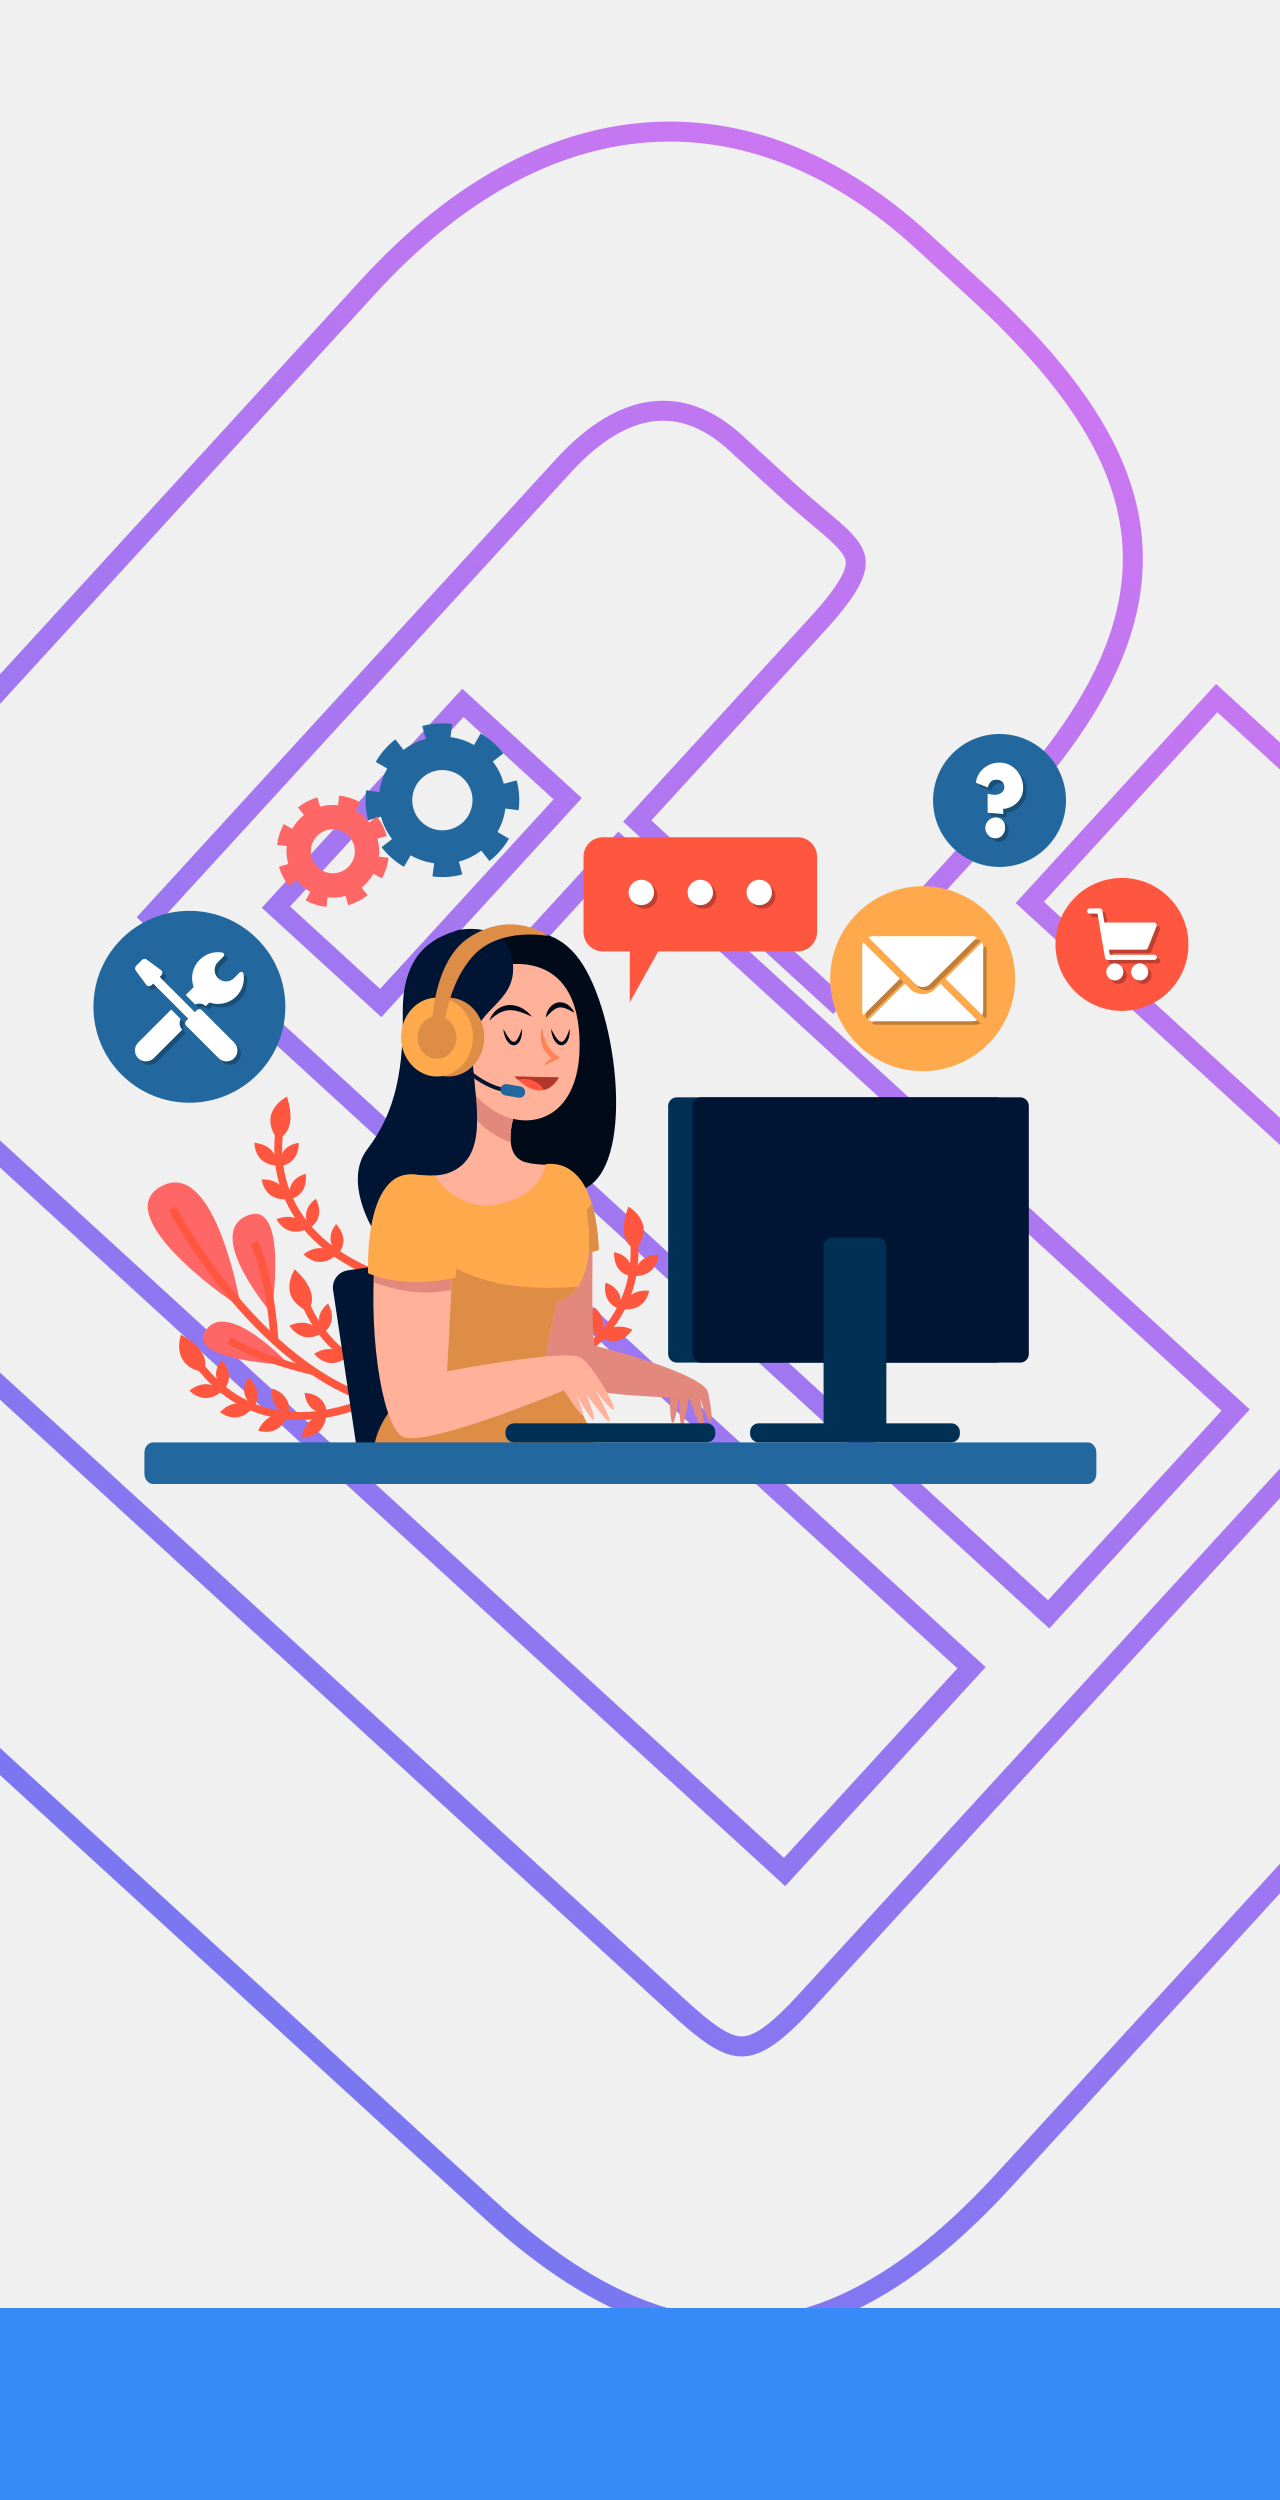
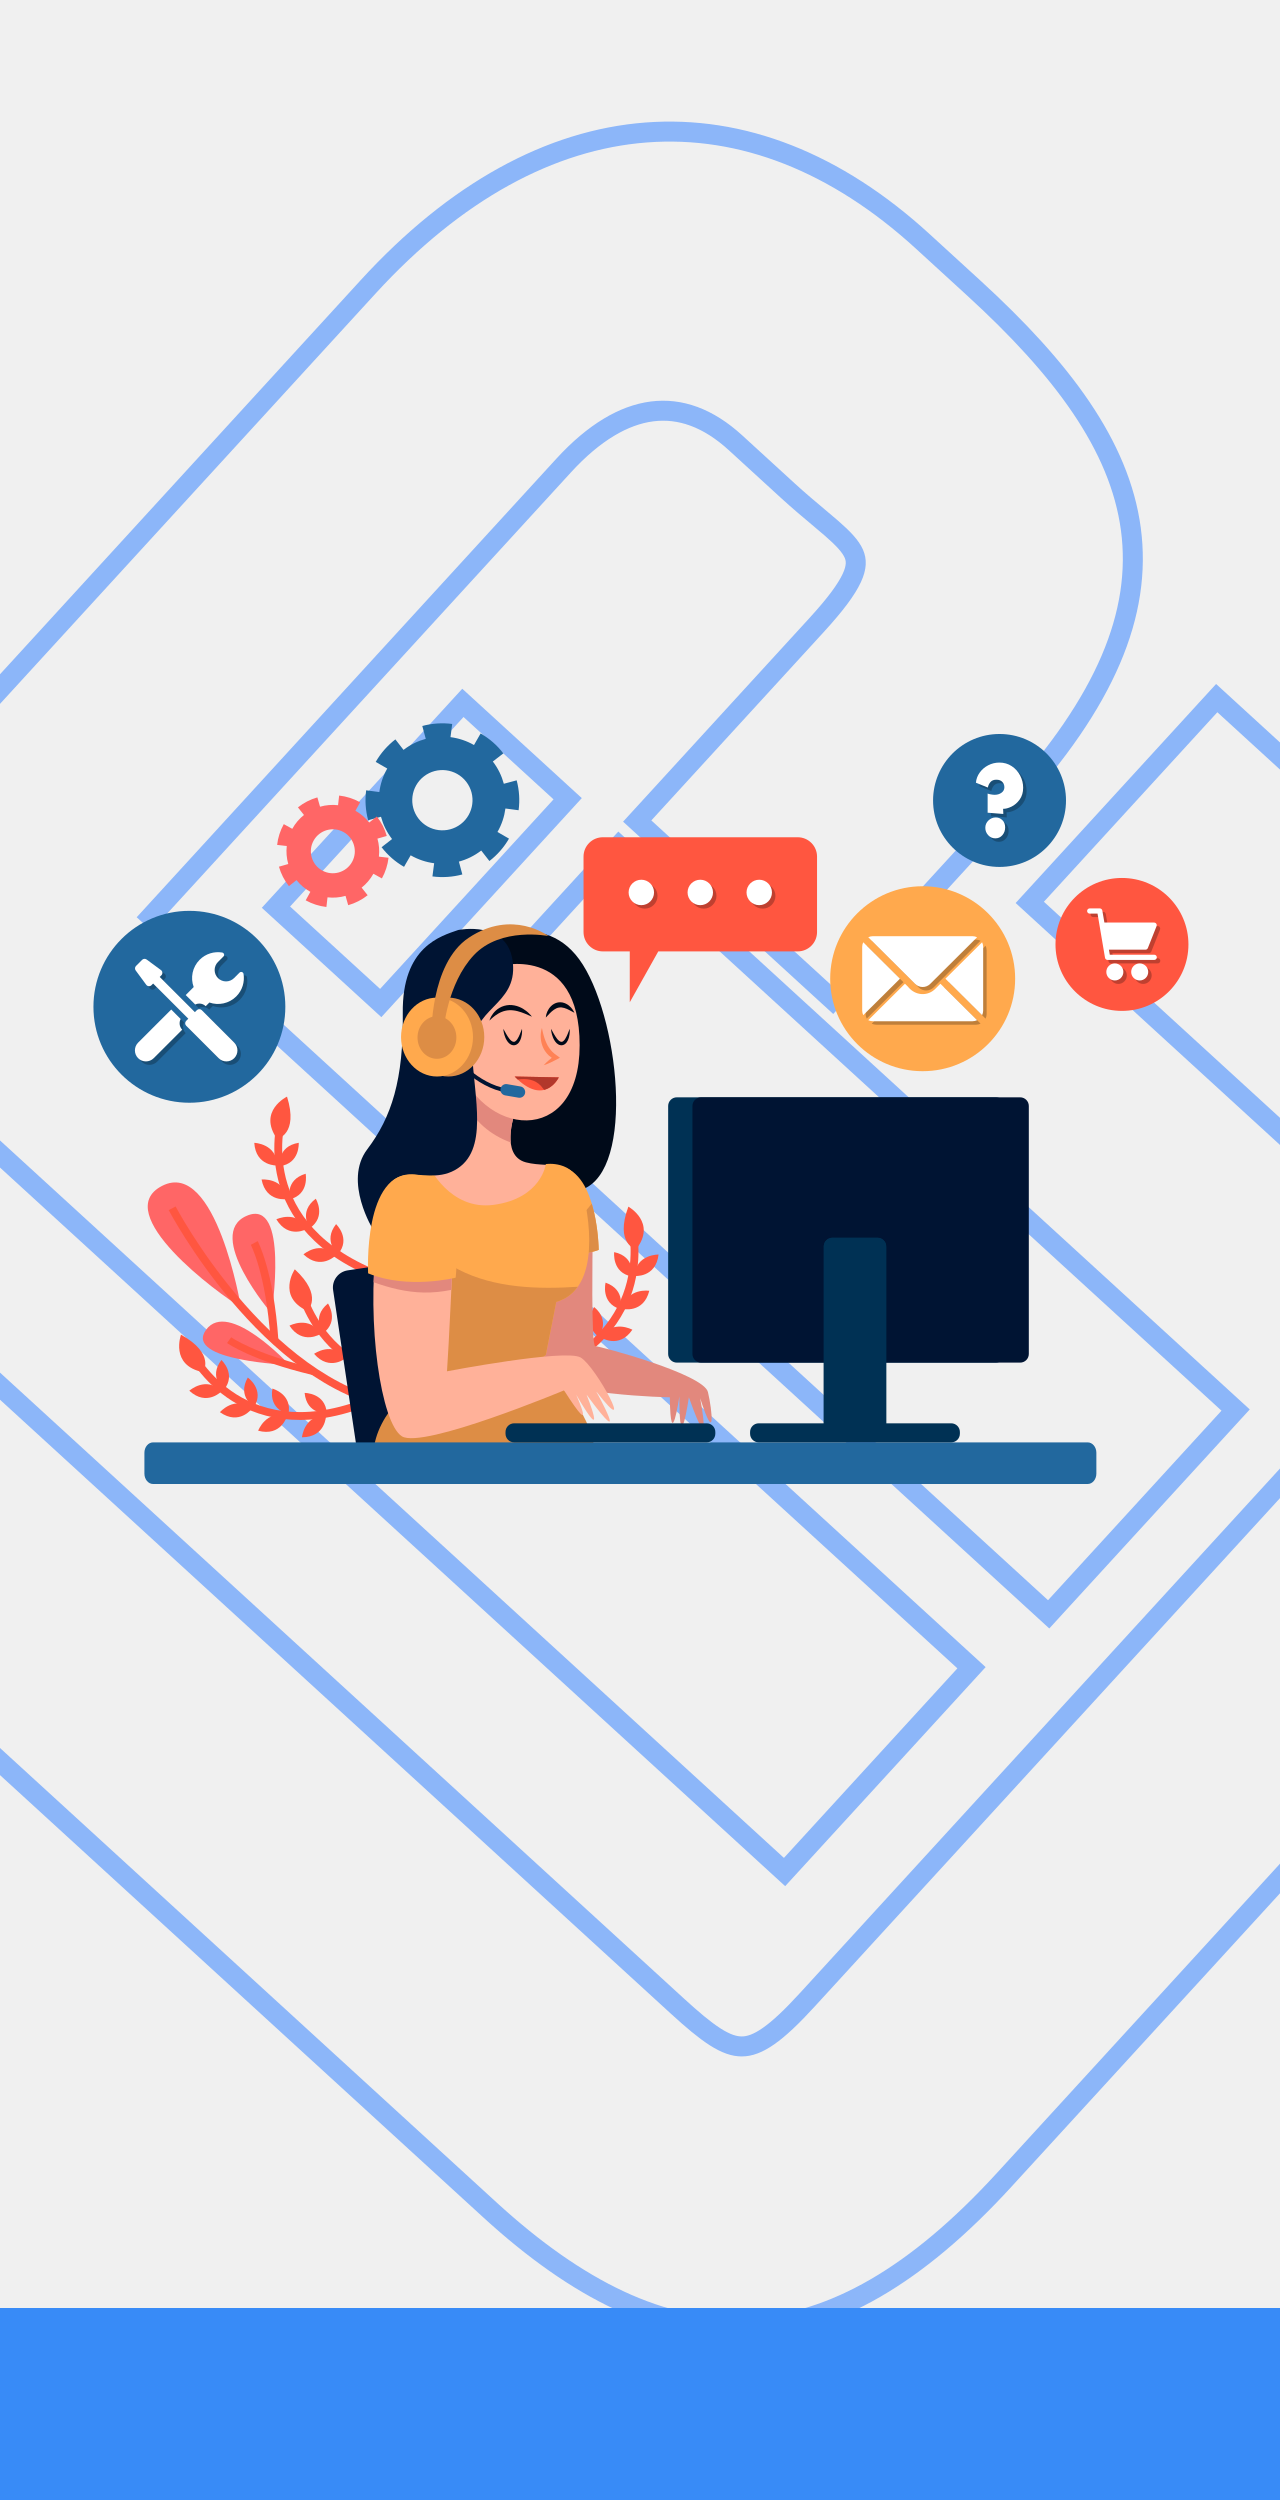
<svg xmlns="http://www.w3.org/2000/svg" width="320" height="625" viewBox="0 0 320 625" fill="none">
-   <path d="M259.13 223.753L257.442 225.597L259.286 227.285L346.814 307.39C350.63 310.883 353.475 313.696 355.417 316.216C357.346 318.718 358.234 320.743 358.396 322.657C358.557 324.555 358.035 326.711 356.409 329.537C354.767 332.39 352.102 335.75 348.223 339.988L201.83 499.946C197.951 504.184 194.84 507.135 192.143 509.022C189.473 510.892 187.371 511.603 185.466 511.61C183.545 511.618 181.45 510.912 178.787 509.212C176.105 507.5 173.051 504.915 169.235 501.422L-84.245 269.437L-86.09 267.749L-87.777 269.593L-131.141 316.975L-132.829 318.819L-130.985 320.507L122.496 552.493C144.416 572.555 165.532 582.957 186.928 581.99C208.321 581.022 229.304 568.72 251.034 544.977L397.427 385.019C419.157 361.276 429.557 339.288 428.629 317.894C427.702 296.496 415.474 276.382 393.553 256.32L306.026 176.215L304.182 174.527L302.494 176.371L259.13 223.753ZM241.189 418.779L242.877 416.935L241.033 415.247L37.701 229.158L140.891 116.407C148.489 108.105 155.973 103.747 163.027 102.853C169.993 101.97 177.009 104.407 183.888 110.703L197.045 122.744C199.719 125.191 202.299 127.353 204.539 129.231C205.792 130.281 206.938 131.241 207.936 132.114C210.888 134.694 212.646 136.587 213.446 138.405C214.142 139.984 214.219 141.767 212.941 144.515C211.601 147.395 208.868 151.103 204.174 156.233L160.991 203.417L159.303 205.261L161.147 206.949L206.307 248.279L208.151 249.967L209.839 248.123L253.022 200.939C276.396 175.399 285.529 153.348 282.716 132.272C279.922 111.337 265.417 92.126 243.459 72.03L230.657 60.314C209.109 40.593 185.444 31.289 161.508 33.123C137.601 34.955 113.857 47.864 92.043 71.7L-56.199 233.677L-57.887 235.522L-56.043 237.209L194.293 466.317L196.138 468.005L197.826 466.161L241.189 418.779ZM156.578 213.104L154.733 211.417L153.046 213.261L109.682 260.643L107.994 262.487L109.838 264.175L260.321 401.897L262.165 403.585L263.853 401.74L307.217 354.359L308.905 352.514L307.061 350.827L156.578 213.104ZM117.571 177.405L115.727 175.717L114.039 177.562L70.675 224.943L68.987 226.788L70.831 228.475L93.333 249.069L95.178 250.757L96.865 248.913L140.229 201.531L141.917 199.687L140.073 197.999L117.571 177.405Z" stroke="url(#paint0_linear_277_20)" stroke-opacity="0.6" stroke-width="5" />
+   <path d="M259.13 223.753L257.442 225.597L259.286 227.285L346.814 307.39C350.63 310.883 353.475 313.696 355.417 316.216C357.346 318.718 358.234 320.743 358.396 322.657C358.557 324.555 358.035 326.711 356.409 329.537C354.767 332.39 352.102 335.75 348.223 339.988L201.83 499.946C197.951 504.184 194.84 507.135 192.143 509.022C189.473 510.892 187.371 511.603 185.466 511.61C183.545 511.618 181.45 510.912 178.787 509.212C176.105 507.5 173.051 504.915 169.235 501.422L-84.245 269.437L-86.09 267.749L-87.777 269.593L-131.141 316.975L-132.829 318.819L-130.985 320.507L122.496 552.493C144.416 572.555 165.532 582.957 186.928 581.99C208.321 581.022 229.304 568.72 251.034 544.977L397.427 385.019C419.157 361.276 429.557 339.288 428.629 317.894C427.702 296.496 415.474 276.382 393.553 256.32L306.026 176.215L304.182 174.527L302.494 176.371L259.13 223.753ZM241.189 418.779L242.877 416.935L241.033 415.247L37.701 229.158L140.891 116.407C148.489 108.105 155.973 103.747 163.027 102.853C169.993 101.97 177.009 104.407 183.888 110.703L197.045 122.744C199.719 125.191 202.299 127.353 204.539 129.231C205.792 130.281 206.938 131.241 207.936 132.114C210.888 134.694 212.646 136.587 213.446 138.405C214.142 139.984 214.219 141.767 212.941 144.515C211.601 147.395 208.868 151.103 204.174 156.233L160.991 203.417L159.303 205.261L161.147 206.949L206.307 248.279L208.151 249.967L209.839 248.123L253.022 200.939C276.396 175.399 285.529 153.348 282.716 132.272C279.922 111.337 265.417 92.126 243.459 72.03L230.657 60.314C209.109 40.593 185.444 31.289 161.508 33.123C137.601 34.955 113.857 47.864 92.043 71.7L-56.199 233.677L-57.887 235.522L-56.043 237.209L194.293 466.317L196.138 468.005L197.826 466.161L241.189 418.779ZM156.578 213.104L154.733 211.417L153.046 213.261L109.682 260.643L107.994 262.487L109.838 264.175L260.321 401.897L262.165 403.585L263.853 401.74L307.217 354.359L308.905 352.514L307.061 350.827L156.578 213.104ZM117.571 177.405L115.727 175.717L114.039 177.562L70.675 224.943L68.987 226.788L70.831 228.475L93.333 249.069L95.178 250.757L96.865 248.913L140.229 201.531L141.917 199.687L140.073 197.999L117.571 177.405Z" stroke="#448CFF" stroke-opacity="0.58" stroke-width="5" />
  <rect x="-115" y="577" width="662" height="48" fill="#388BF7" />
  <path d="M60.234 326.783C60.234 326.783 54.021 289.647 40.582 296.438C27.144 303.23 54.743 323.604 60.234 326.783Z" fill="#FF6666" />
  <path d="M67.892 328.373C67.892 328.373 50.986 308.576 61.679 303.952C72.372 299.328 67.892 328.373 67.892 328.373Z" fill="#FF6666" />
  <path d="M72.37 341.239C72.37 341.239 57.104 324.706 51.494 332.48C45.883 340.255 72.37 341.239 72.37 341.239Z" fill="#FF6666" />
  <path d="M43.039 302.074C43.039 302.074 66.014 345.857 98.96 351.493" stroke="#FF5640" stroke-width="1.96" stroke-miterlimit="10" />
  <path d="M63.558 310.744C63.558 310.744 67.459 317.969 68.615 335.02" stroke="#FF5640" stroke-width="1.96" stroke-miterlimit="10" />
  <path d="M57.279 335.036C57.279 335.036 63.167 339.266 78.188 342.853" stroke="#FF5640" stroke-width="1.772" stroke-miterlimit="10" />
  <path d="M47.369 337.296C47.369 337.296 59.217 362.787 90.962 350.802" stroke="#FF5640" stroke-width="1.96" stroke-miterlimit="10" />
  <path d="M50.763 343.034C50.763 343.034 53.952 338.49 45.252 333.68C45.252 333.68 42.407 341.388 50.763 343.034Z" fill="#FF5640" />
  <path d="M55.966 347.484C55.966 347.484 52.008 344.403 55.35 339.994C55.35 339.994 59.191 343.516 55.966 347.484Z" fill="#FF5640" />
  <path d="M55.419 347.794C55.419 347.794 51.709 351.72 47.326 347.684C47.326 347.684 51.497 343.928 55.419 347.794Z" fill="#FF5640" />
  <path d="M63.527 351.735C63.527 351.735 59.204 349.191 61.949 344.387C61.949 344.387 66.213 347.384 63.527 351.735Z" fill="#FF5640" />
  <path d="M63.023 352.113C63.023 352.113 59.852 356.485 54.984 353.048C54.984 353.048 58.636 348.786 63.023 352.113Z" fill="#FF5640" />
  <path d="M72.106 353.504C72.106 353.504 67.172 352.604 68.096 347.149C68.096 347.149 73.13 348.495 72.106 353.504Z" fill="#FF5640" />
  <path d="M71.763 354.032C71.763 354.032 70.29 359.229 64.538 357.678C64.538 357.678 66.499 352.419 71.763 354.032Z" fill="#FF5640" />
  <path d="M81.697 353.304C81.697 353.304 76.699 353.734 76.154 348.228C76.154 348.228 81.366 348.202 81.697 353.304Z" fill="#FF5640" />
  <path d="M81.505 353.903C81.505 353.903 81.453 359.305 75.495 359.323C75.495 359.323 76.002 353.733 81.505 353.903Z" fill="#FF5640" />
  <path d="M70.783 278.232C70.783 278.232 61.716 304.84 92.937 318.132" stroke="#FF5640" stroke-width="1.96" stroke-miterlimit="10" />
  <path d="M69.268 284.724C69.268 284.724 74.713 283.646 71.754 274.156C71.754 274.156 64.369 277.757 69.268 284.724Z" fill="#FF5640" />
  <path d="M69.949 291.537C69.949 291.537 69.22 286.574 74.683 285.7C74.683 285.7 75.022 290.9 69.949 291.537Z" fill="#FF5640" />
  <path d="M69.34 291.381C69.34 291.381 63.944 291.653 63.569 285.706C63.569 285.706 69.179 285.878 69.34 291.381Z" fill="#FF5640" />
  <path d="M72.471 299.836C72.471 299.836 71.108 295.008 76.412 293.436C76.412 293.436 77.42 298.55 72.471 299.836Z" fill="#FF5640" />
  <path d="M71.847 299.76C71.847 299.76 66.532 300.725 65.392 294.877C65.392 294.877 70.977 294.323 71.847 299.76Z" fill="#FF5640" />
  <path d="M77.446 307.046C77.446 307.046 74.504 302.983 78.942 299.681C78.942 299.681 81.649 304.135 77.446 307.046Z" fill="#FF5640" />
  <path d="M76.833 307.19C76.833 307.19 72.175 309.926 69.092 304.827C69.092 304.827 74.145 302.384 76.833 307.19Z" fill="#FF5640" />
  <path d="M84.513 313.533C84.513 313.533 80.605 310.388 84.019 306.034C84.019 306.034 87.802 309.618 84.513 313.533Z" fill="#FF5640" />
  <path d="M83.96 313.833C83.96 313.833 80.186 317.699 75.87 313.592C75.87 313.592 80.102 309.905 83.96 313.833Z" fill="#FF5640" />
  <path d="M74.892 321.344C74.892 321.344 80.302 348.929 113.993 344.88" stroke="#FF5640" stroke-width="1.96" stroke-miterlimit="10" />
  <path d="M76.817 327.726C76.817 327.726 81 324.076 73.702 317.326C73.702 317.326 69.097 324.13 76.817 327.726Z" fill="#FF5640" />
  <path d="M80.805 333.292C80.805 333.292 77.698 329.354 81.997 325.871C81.997 325.871 84.885 330.21 80.805 333.292Z" fill="#FF5640" />
  <path d="M80.199 333.461C80.199 333.461 75.658 336.387 72.367 331.42C72.367 331.42 77.315 328.77 80.199 333.461Z" fill="#FF5640" />
  <path d="M87.129 339.227C87.129 339.227 83.54 335.723 87.354 331.715C87.354 331.715 90.778 335.645 87.129 339.227Z" fill="#FF5640" />
  <path d="M86.55 339.473C86.55 339.473 82.425 342.961 78.52 338.46C78.52 338.46 83.086 335.194 86.55 339.473Z" fill="#FF5640" />
  <path d="M95.037 342.996C95.037 342.996 90.461 340.941 92.662 335.865C92.662 335.865 97.229 338.377 95.037 342.996Z" fill="#FF5640" />
  <path d="M94.578 343.427C94.578 343.427 91.905 348.121 86.69 345.239C86.69 345.239 89.851 340.601 94.578 343.427Z" fill="#FF5640" />
  <path d="M104.397 345.095C104.397 345.095 99.442 344.317 100.229 338.841C100.229 338.841 105.296 340.061 104.397 345.095Z" fill="#FF5640" />
  <path d="M104.069 345.631C104.069 345.631 102.726 350.863 96.936 349.456C96.936 349.456 98.765 344.15 104.069 345.631Z" fill="#FF5640" />
  <path d="M157.844 305.783C157.844 305.783 165.454 332.844 133.559 344.423" stroke="#FF5640" stroke-width="1.96" stroke-miterlimit="10" />
  <path d="M159.004 312.348C159.004 312.348 153.625 310.976 157.095 301.66C157.095 301.66 164.274 305.657 159.004 312.348Z" fill="#FF5640" />
  <path d="M157.954 319.114C157.954 319.114 158.951 314.198 153.544 313.029C153.544 313.029 152.923 318.204 157.954 319.114Z" fill="#FF5640" />
  <path d="M158.572 318.992C158.572 318.992 163.944 319.556 164.641 313.638C164.641 313.638 159.03 313.505 158.572 318.992Z" fill="#FF5640" />
  <path d="M154.986 327.263C154.986 327.263 156.609 322.518 151.398 320.66C151.398 320.66 150.114 325.711 154.986 327.263Z" fill="#FF5640" />
  <path d="M155.614 327.222C155.614 327.222 160.868 328.474 162.324 322.697C162.324 322.697 156.777 321.84 155.614 327.222Z" fill="#FF5640" />
  <path d="M149.627 334.193C149.627 334.193 152.786 330.296 148.532 326.758C148.532 326.758 145.588 331.059 149.627 334.193Z" fill="#FF5640" />
  <path d="M150.231 334.371C150.231 334.371 154.734 337.356 158.089 332.432C158.089 332.432 153.176 329.718 150.231 334.371Z" fill="#FF5640" />
  <path d="M142.22 340.288C142.22 340.288 146.292 337.36 143.12 332.827C143.12 332.827 139.148 336.201 142.22 340.288Z" fill="#FF5640" />
  <path d="M142.755 340.618C142.755 340.618 146.313 344.682 150.846 340.816C150.846 340.816 146.82 336.904 142.755 340.618Z" fill="#FF5640" />
  <path d="M110.742 362.691C111.095 365.059 109.462 367.265 107.094 367.618L94.66 369.473C92.292 369.826 90.086 368.193 89.733 365.825L83.275 322.52C82.922 320.152 84.556 317.946 86.924 317.593L99.358 315.739C101.726 315.386 103.931 317.019 104.285 319.387L110.742 362.691Z" fill="#001433" />
  <path d="M119.768 236.272C119.768 236.272 136.165 226.031 145.712 241.169C155.26 256.307 158.788 295.043 144.259 297.715C129.73 300.386 119.56 298.383 121.428 276.343C123.296 254.304 119.768 236.272 119.768 236.272Z" fill="#000A19" />
  <path d="M128.654 278.449C128.654 278.449 124.969 288.853 131.471 290.587C137.974 292.321 144.91 288.419 145.56 302.508C146.21 316.596 98.742 303.808 99.392 297.74C100.043 291.671 114.998 296.222 115.648 282.784C116.299 269.345 116.516 268.695 116.516 268.695L128.654 278.449Z" fill="#FFB199" />
  <path d="M127.679 285.619C127.316 282.234 128.654 278.449 128.654 278.449L116.516 268.695C116.516 268.695 116.516 270.695 116.361 275.413C118.386 280.235 122.646 283.777 127.679 285.619Z" fill="#E2887D" />
  <path d="M124.319 241.595C124.319 241.595 144.91 235.592 144.91 261.317C144.91 287.042 119.984 284.469 114.132 264.962C108.027 244.611 124.319 241.595 124.319 241.595Z" fill="#FFB199" />
  <path d="M122.369 255.148C122.369 255.148 122.408 254.949 122.545 254.623C122.681 254.298 122.911 253.841 123.295 253.357C123.671 252.871 124.204 252.348 124.904 251.951C125.25 251.747 125.638 251.581 126.049 251.464C126.457 251.332 126.894 251.285 127.326 251.253C127.758 251.25 128.192 251.27 128.603 251.358C128.809 251.396 129.012 251.44 129.205 251.505C129.401 251.562 129.591 251.622 129.77 251.702C130.136 251.841 130.465 252.022 130.77 252.196C131.07 252.38 131.344 252.564 131.578 252.757C131.823 252.934 132.024 253.126 132.2 253.296C132.382 253.457 132.524 253.616 132.639 253.75C132.87 254.013 132.989 254.173 132.989 254.173C132.989 254.173 132.798 254.102 132.486 253.958C132.175 253.813 131.726 253.619 131.202 253.402C130.941 253.288 130.651 253.192 130.353 253.081C130.051 252.983 129.737 252.875 129.408 252.798C129.083 252.709 128.743 252.647 128.403 252.604C128.061 252.557 127.717 252.546 127.374 252.552C127.034 252.574 126.693 252.602 126.366 252.683C126.038 252.757 125.719 252.853 125.416 252.981C124.808 253.224 124.269 253.566 123.815 253.888C123.368 254.22 123.005 254.536 122.757 254.769C122.508 255.002 122.369 255.148 122.369 255.148Z" fill="#000A19" />
  <path d="M136.457 254.389C136.457 254.389 136.456 254.234 136.502 253.969C136.547 253.705 136.642 253.333 136.826 252.905C137.016 252.482 137.295 251.998 137.735 251.561C137.949 251.339 138.212 251.136 138.51 250.968C138.803 250.792 139.149 250.678 139.5 250.609C139.855 250.542 140.218 250.558 140.56 250.609C140.898 250.674 141.216 250.782 141.493 250.923C141.774 251.059 142.014 251.229 142.23 251.396C142.438 251.572 142.627 251.742 142.778 251.919C142.938 252.088 143.059 252.262 143.165 252.414C143.278 252.561 143.357 252.704 143.421 252.822C143.55 253.055 143.609 253.196 143.609 253.196C143.609 253.196 143.466 253.132 143.238 253.005C143.012 252.879 142.69 252.701 142.314 252.514C142.13 252.412 141.925 252.325 141.717 252.229C141.505 252.143 141.286 252.055 141.061 251.992C140.837 251.923 140.61 251.888 140.386 251.858C140.162 251.853 139.94 251.84 139.725 251.889C139.294 251.961 138.869 252.163 138.482 252.435C138.093 252.701 137.746 253.029 137.449 253.323C137.153 253.619 136.907 253.888 136.734 254.08C136.557 254.277 136.457 254.389 136.457 254.389Z" fill="#000A19" />
  <path d="M137.758 257.207C137.758 257.207 137.829 257.337 137.954 257.563C138.077 257.783 138.253 258.099 138.464 258.477C138.571 258.662 138.69 258.86 138.818 259.062C138.944 259.264 139.09 259.47 139.242 259.666C139.389 259.871 139.572 260.042 139.748 260.195C139.931 260.327 140.115 260.447 140.288 260.445L140.353 260.459L140.357 260.46C140.331 260.462 140.42 260.456 140.298 260.464L140.302 260.464L140.315 260.462L140.342 260.459L140.396 260.452C140.462 260.44 140.553 260.436 140.597 260.419C140.642 260.375 140.697 260.382 140.788 260.302C140.954 260.19 141.114 260.003 141.249 259.806C141.518 259.399 141.72 258.948 141.888 258.558C142.051 258.165 142.182 257.826 142.273 257.587C142.366 257.346 142.418 257.208 142.418 257.208C142.418 257.208 142.505 257.804 142.367 258.692C142.298 259.136 142.179 259.656 141.907 260.193C141.759 260.454 141.596 260.742 141.3 260.969C141.22 261.025 141.174 261.086 141.061 261.135C140.959 261.186 140.851 261.229 140.743 261.266C140.651 261.292 140.594 261.292 140.518 261.306L140.465 261.314L140.438 261.318L140.425 261.32L140.421 261.321C140.298 261.329 140.384 261.323 140.355 261.325L140.346 261.324L140.195 261.307C139.78 261.274 139.456 261.049 139.201 260.832C138.954 260.603 138.765 260.348 138.615 260.098C138.454 259.852 138.343 259.597 138.244 259.356C138.139 259.118 138.068 258.885 138.007 258.669C137.882 258.24 137.822 257.873 137.791 257.615C137.76 257.357 137.758 257.207 137.758 257.207Z" fill="#000A19" />
  <path d="M125.836 257.207C125.836 257.207 125.907 257.337 126.032 257.563C126.155 257.783 126.331 258.099 126.542 258.477C126.649 258.662 126.768 258.86 126.896 259.062C127.023 259.264 127.168 259.47 127.32 259.666C127.467 259.871 127.65 260.042 127.826 260.195C128.009 260.327 128.193 260.447 128.366 260.445L128.431 260.459L128.435 260.46C128.409 260.462 128.498 260.456 128.376 260.464L128.38 260.464L128.393 260.462L128.42 260.459L128.474 260.452C128.54 260.44 128.631 260.436 128.675 260.419C128.72 260.375 128.775 260.382 128.866 260.302C129.032 260.19 129.192 260.003 129.327 259.806C129.596 259.399 129.798 258.948 129.966 258.558C130.13 258.165 130.261 257.826 130.351 257.587C130.444 257.346 130.496 257.208 130.496 257.208C130.496 257.208 130.584 257.804 130.446 258.692C130.376 259.136 130.257 259.656 129.985 260.193C129.837 260.454 129.674 260.742 129.378 260.969C129.298 261.025 129.252 261.086 129.139 261.135C129.037 261.186 128.929 261.229 128.821 261.266C128.728 261.292 128.673 261.292 128.596 261.306L128.543 261.314L128.516 261.318L128.503 261.32L128.499 261.321C128.376 261.329 128.462 261.323 128.433 261.325L128.424 261.324L128.274 261.307C127.859 261.274 127.534 261.049 127.28 260.832C127.032 260.603 126.844 260.348 126.694 260.098C126.533 259.852 126.422 259.597 126.323 259.356C126.218 259.118 126.147 258.885 126.085 258.669C125.96 258.24 125.9 257.873 125.869 257.615C125.838 257.357 125.836 257.207 125.836 257.207Z" fill="#000A19" />
  <path d="M135.482 256.991C135.551 257.355 135.626 257.707 135.708 258.055C135.743 258.229 135.795 258.399 135.838 258.57C135.873 258.741 135.93 258.908 135.976 259.075C136.02 259.242 136.086 259.404 136.134 259.567C136.183 259.732 136.247 259.89 136.305 260.048C136.363 260.208 136.424 260.364 136.494 260.516C136.566 260.667 136.619 260.826 136.701 260.97L136.927 261.409L137.185 261.823C137.261 261.968 137.37 262.087 137.463 262.218C137.56 262.346 137.648 262.482 137.762 262.594C137.87 262.713 137.98 262.829 138.083 262.952L138.443 263.272C138.503 263.326 138.559 263.385 138.621 263.436L138.82 263.576L139.214 263.868L139.98 264.435L139.251 264.83C138.721 265.117 138.18 265.387 137.626 265.637C137.353 265.769 137.066 265.878 136.786 265.999C136.5 266.109 136.213 266.22 135.915 266.311C136.122 266.077 136.341 265.862 136.56 265.647C136.786 265.443 137.005 265.227 137.238 265.034C137.695 264.633 138.166 264.254 138.647 263.89L138.683 264.851L138.166 264.57L137.91 264.423C137.828 264.369 137.751 264.307 137.671 264.248L137.205 263.879C137.063 263.74 136.929 263.593 136.792 263.45C136.649 263.311 136.534 263.149 136.42 262.988C136.309 262.825 136.179 262.672 136.091 262.496L135.813 261.978C135.735 261.799 135.666 261.617 135.594 261.437C135.513 261.259 135.476 261.069 135.42 260.885C135.363 260.701 135.322 260.514 135.292 260.325C135.257 260.137 135.221 259.951 135.21 259.761C135.193 259.573 135.17 259.386 135.175 259.196C135.164 258.82 135.178 258.446 135.231 258.076C135.276 257.707 135.356 257.341 135.482 256.991Z" fill="#FF8255" />
  <path d="M128.654 269.128L139.708 269.345C139.708 269.345 136.132 276.823 128.654 269.128Z" fill="#FF553C" />
  <path d="M128.654 269.128C128.914 269.396 129.168 269.641 129.418 269.872C131.576 269.585 133.72 269.802 135.264 271.511C135.527 271.802 135.792 272.124 136.039 272.466C138.504 271.852 139.708 269.345 139.708 269.345L128.654 269.128Z" fill="#B2382B" />
  <path d="M148.161 310.961C148.161 310.961 147.728 336.537 148.812 336.537C149.895 336.537 175.905 343.473 176.989 348.025C178.073 352.576 178.94 361.68 175.038 349.542C175.038 349.542 178.289 366.448 172.221 349.325C172.221 349.325 169.836 365.581 169.836 349.108C169.836 349.108 167.669 363.847 167.452 349.325C167.452 349.325 139.708 348.892 131.905 342.606C124.102 336.32 137.324 307.493 137.324 307.493L148.161 310.961Z" fill="#E2887D" />
  <path d="M139.708 313.345C139.708 313.345 145.777 313.995 149.679 312.478C149.679 312.478 149.493 293.184 140.142 291.67C131.276 290.234 139.708 313.345 139.708 313.345Z" fill="#FFA94D" />
  <path d="M138.377 309.253C139.097 311.671 139.708 313.345 139.708 313.345C139.708 313.345 145.777 313.996 149.678 312.478C149.678 312.478 149.62 306.477 147.947 300.906C145.388 304.203 142.057 306.967 138.377 309.253Z" fill="#DD8D45" />
  <path d="M105.604 344.99C105.604 344.99 93.779 352.359 93.324 363.631H148.811C148.811 363.631 148.356 351.926 136.986 344.123C125.616 336.32 105.604 344.99 105.604 344.99Z" fill="#DD8D45" />
  <path d="M105.029 344.99C105.029 344.99 91.157 323.315 93.324 306.409C95.492 289.503 103.728 291.454 107.196 291.454C107.196 291.454 112.398 302.724 123.452 301.207C135.387 299.569 136.457 291.02 136.457 291.02C136.457 291.02 143.393 289.936 145.344 296.656C147.295 303.375 150.546 322.232 139.058 325.483L136.458 338.705C136.458 338.705 125.836 349.108 105.029 344.99Z" fill="#FFA94D" />
  <path d="M114.708 317.426C109.796 314.898 105.359 311.566 101.122 308.042C98.742 306.064 96.301 304.062 94.171 301.788C93.833 303.147 93.546 304.677 93.324 306.409C91.156 323.315 105.029 344.99 105.029 344.99C125.836 349.108 136.457 338.704 136.457 338.704L139.058 325.483C141.44 324.809 143.18 323.457 144.437 321.688C134.544 322.354 123.639 322.022 114.708 317.426Z" fill="#DD8D45" />
  <path d="M114.565 232.498C114.565 232.498 127.137 229.897 128.221 240.734C129.304 251.572 117.6 251.789 118.033 263.059C118.467 274.33 122.368 287.769 113.699 292.537C105.029 297.306 96.792 286.035 93.325 307.493C93.325 307.493 85.739 295.355 91.807 287.335C97.876 279.315 100.911 269.995 100.694 253.306C100.477 236.616 110.231 234.015 114.565 232.498Z" fill="#001433" />
  <path d="M114.132 264.961C114.132 264.961 120.201 272.379 128.22 272.813" stroke="#001433" stroke-width="0.98" stroke-miterlimit="10" />
  <path d="M131.276 273.261C131.142 274.037 130.405 274.558 129.629 274.424L126.291 273.849C125.515 273.716 124.994 272.978 125.128 272.202C125.261 271.426 125.999 270.905 126.775 271.039L130.113 271.614C130.889 271.748 131.409 272.485 131.276 273.261Z" fill="#22689E" />
  <path d="M112.073 269.128C117.041 269.128 121.068 264.713 121.068 259.266C121.068 253.82 117.041 249.404 112.073 249.404C107.105 249.404 103.078 253.82 103.078 259.266C103.078 264.713 107.105 269.128 112.073 269.128Z" fill="#DD8D45" />
  <path d="M109.255 269.128C114.223 269.128 118.25 264.713 118.25 259.266C118.25 253.82 114.223 249.404 109.255 249.404C104.287 249.404 100.26 253.82 100.26 259.266C100.26 264.713 104.287 269.128 109.255 269.128Z" fill="#FFA94D" />
  <path d="M109.236 264.7C111.919 264.7 114.093 262.315 114.093 259.375C114.093 256.434 111.919 254.049 109.236 254.049C106.554 254.049 104.379 256.434 104.379 259.375C104.379 262.315 106.554 264.7 109.236 264.7Z" fill="#DD8D45" />
  <path d="M107.846 259.158C107.846 259.158 107.413 240.951 117.166 234.448C128.121 227.145 137.107 234.015 137.107 234.015C137.107 234.015 125.186 231.63 118.467 238.783C111.747 245.936 110.881 257.64 110.881 257.64L107.846 259.158Z" fill="#DD8D45" />
  <path d="M113.265 313.128C113.265 313.128 112.182 337.187 111.748 342.823C111.748 342.823 141.226 337.187 145.127 339.355C149.029 341.522 159.433 361.246 149.029 347.808C149.029 347.808 158.132 364.281 146.645 348.675C146.645 348.675 152.28 362.764 144.044 348.675C144.044 348.675 149.463 360.813 141.009 347.592C141.009 347.592 105.68 362.33 100.478 359.079C95.275 355.828 91.591 330.902 94.192 310.311C96.792 289.72 113.265 313.128 113.265 313.128Z" fill="#FFB199" />
  <path d="M105.97 323.134C108.32 323.176 110.598 322.919 112.831 322.468C113.08 317.243 113.265 313.128 113.265 313.128C113.265 313.128 96.792 289.72 94.191 310.311C93.769 313.651 93.514 317.105 93.402 320.562C97.44 322.001 101.576 323.057 105.97 323.134Z" fill="#E2887D" />
  <path d="M92.024 318.33C92.024 318.33 90.724 292.32 103.728 293.621C116.733 294.921 113.916 319.414 113.916 319.414C113.916 319.414 101.994 322.449 92.024 318.33Z" fill="#FFA94D" />
  <path d="M274.092 368.399C274.092 369.835 273.122 371 271.924 371H38.27C37.073 371 36.102 369.835 36.102 368.399V363.197C36.102 361.761 37.073 360.596 38.27 360.596H271.925C273.122 360.596 274.092 361.761 274.092 363.197L274.092 368.399Z" fill="#22689E" />
  <path d="M251.136 338.488C251.136 339.685 250.166 340.655 248.968 340.655H169.205C168.008 340.655 167.038 339.685 167.038 338.488V276.498C167.038 275.301 168.008 274.33 169.205 274.33H248.968C250.166 274.33 251.136 275.301 251.136 276.498V338.488Z" fill="#003154" />
  <path d="M257.204 338.488C257.204 339.685 256.233 340.655 255.036 340.655H175.273C174.076 340.655 173.105 339.685 173.105 338.488V276.498C173.105 275.301 174.076 274.33 175.273 274.33H255.036C256.234 274.33 257.204 275.301 257.204 276.498V338.488H257.204Z" fill="#001433" />
  <path d="M221.549 357.995C221.549 359.192 220.579 360.163 219.381 360.163H208.11C206.913 360.163 205.943 359.192 205.943 357.995V311.611C205.943 310.414 206.913 309.443 208.11 309.443H219.381C220.578 309.443 221.549 310.414 221.549 311.611V357.995Z" fill="#003154" />
  <path d="M239.973 358.429C239.973 359.626 239.003 360.596 237.805 360.596H189.687C188.49 360.596 187.52 359.626 187.52 358.429V357.995C187.52 356.798 188.49 355.828 189.687 355.828H237.805C239.003 355.828 239.973 356.798 239.973 357.995V358.429Z" fill="#003154" />
  <path d="M221.549 357.995C221.549 359.192 220.579 360.163 219.381 360.163H208.11C206.913 360.163 205.943 359.192 205.943 357.995V311.611C205.943 310.414 206.913 309.443 208.11 309.443H219.381C220.578 309.443 221.549 310.414 221.549 311.611V357.995Z" fill="#003154" />
  <path d="M178.832 358.429C178.832 359.626 177.861 360.596 176.664 360.596H128.546C127.349 360.596 126.378 359.626 126.378 358.429V357.995C126.378 356.798 127.349 355.828 128.546 355.828H176.664C177.862 355.828 178.832 356.798 178.832 357.995V358.429H178.832Z" fill="#003154" />
  <path d="M199.419 209.312H150.724C148.05 209.312 145.882 211.479 145.882 214.153V233.01C145.882 235.683 148.05 237.851 150.724 237.851H157.442V250.567L164.571 237.851H199.418C202.092 237.851 204.26 235.683 204.26 233.01V214.153C204.26 211.479 202.092 209.312 199.419 209.312Z" fill="#FF5640" />
  <g opacity="0.25">
    <path d="M161.2 227.158C162.955 227.158 164.379 225.735 164.379 223.979C164.379 222.223 162.955 220.8 161.2 220.8C159.444 220.8 158.021 222.223 158.021 223.979C158.021 225.735 159.444 227.158 161.2 227.158Z" fill="black" />
    <path d="M175.939 227.158C177.695 227.158 179.118 225.735 179.118 223.979C179.118 222.223 177.695 220.8 175.939 220.8C174.183 220.8 172.76 222.223 172.76 223.979C172.76 225.735 174.183 227.158 175.939 227.158Z" fill="black" />
    <path d="M190.678 227.158C192.433 227.158 193.857 225.735 193.857 223.979C193.857 222.223 192.433 220.8 190.678 220.8C188.922 220.8 187.499 222.223 187.499 223.979C187.499 225.735 188.922 227.158 190.678 227.158Z" fill="black" />
  </g>
  <path d="M160.332 226.291C162.088 226.291 163.512 224.868 163.512 223.112C163.512 221.356 162.088 219.933 160.332 219.933C158.577 219.933 157.153 221.356 157.153 223.112C157.153 224.868 158.577 226.291 160.332 226.291Z" fill="white" />
  <path d="M175.072 226.291C176.827 226.291 178.251 224.868 178.251 223.112C178.251 221.356 176.827 219.933 175.072 219.933C173.316 219.933 171.893 221.356 171.893 223.112C171.893 224.868 173.316 226.291 175.072 226.291Z" fill="white" />
  <path d="M189.81 226.291C191.566 226.291 192.99 224.868 192.99 223.112C192.99 221.356 191.566 219.933 189.81 219.933C188.055 219.933 186.631 221.356 186.631 223.112C186.631 224.868 188.055 226.291 189.81 226.291Z" fill="white" />
  <path d="M98.016 209.764L95.391 211.804C96.938 213.805 98.828 215.456 101.007 216.71L102.666 213.827C104.488 214.875 106.487 215.543 108.539 215.811L108.108 219.107C110.625 219.436 113.141 219.27 115.584 218.614L114.723 215.403C116.692 214.875 118.592 213.958 120.307 212.635L122.351 215.256C124.347 213.712 125.995 211.828 127.247 209.656L124.366 207.995C125.416 206.174 126.085 204.176 126.355 202.126L129.651 202.56C129.983 200.042 129.819 197.527 129.166 195.083L125.955 195.941C125.431 193.979 124.52 192.087 123.208 190.376L125.838 188.343L125.803 188.297C124.247 186.285 122.346 184.627 120.152 183.371L118.5 186.258C116.676 185.213 114.676 184.55 112.624 184.286L113.048 180.989C110.53 180.665 108.015 180.836 105.572 181.497L106.441 184.707C104.48 185.238 102.588 186.153 100.881 187.473L98.845 184.846C96.838 186.397 95.184 188.292 93.929 190.479L96.813 192.134C95.767 193.957 95.101 195.956 94.835 198.008L91.539 197.581C91.212 200.099 91.38 202.614 92.039 205.056L95.25 204.191C95.778 206.157 96.694 208.052 98.016 209.764ZM116.561 195.441C119.102 198.729 118.495 203.472 115.207 206.014C111.918 208.556 107.175 207.949 104.633 204.66C102.091 201.372 102.699 196.628 105.987 194.087C109.275 191.545 114.019 192.152 116.561 195.441Z" fill="#22689E" />
  <path d="M77.591 222.959L76.424 225.083C78.038 225.977 79.78 226.536 81.602 226.746L81.879 224.336C83.403 224.511 84.934 224.381 86.385 223.967L87.049 226.299C88.83 225.792 90.466 224.954 91.913 223.809L90.408 221.908C91.574 220.985 92.582 219.822 93.348 218.44L95.474 219.605C96.365 217.994 96.923 216.257 97.134 214.44L94.725 214.16C94.901 212.638 94.772 211.106 94.361 209.655L96.693 208.993C96.188 207.212 95.352 205.574 94.208 204.126L92.306 205.629C91.388 204.467 90.231 203.463 88.858 202.697L90.031 200.575L89.995 200.554C88.371 199.656 86.619 199.096 84.787 198.889L84.515 201.299C82.992 201.127 81.461 201.26 80.01 201.677L79.342 199.347C77.562 199.857 75.927 200.699 74.482 201.847L75.992 203.746C74.832 204.667 73.83 205.827 73.067 207.204L70.945 206.033C70.049 207.652 69.489 209.399 69.281 211.226L71.691 211.501C71.517 213.024 71.649 214.555 72.064 216.006L69.733 216.672C70.242 218.453 71.082 220.088 72.228 221.534L74.128 220.027C75.05 221.191 76.212 222.195 77.591 222.959ZM85.871 208.009C88.523 209.477 89.487 212.828 88.02 215.481C86.552 218.134 83.2 219.097 80.548 217.63C77.895 216.162 76.931 212.811 78.399 210.158C79.866 207.506 83.218 206.541 85.871 208.009Z" fill="#FF6666" />
  <path d="M47.347 275.686C60.595 275.686 71.334 264.947 71.334 251.699C71.334 238.452 60.595 227.712 47.347 227.712C34.1 227.712 23.36 238.452 23.36 251.699C23.36 264.947 34.1 275.686 47.347 275.686Z" fill="#22689E" />
  <g opacity="0.25">
    <path d="M49.669 252.002C49.984 251.841 50.334 251.756 50.697 251.756C51.3 251.756 51.866 251.99 52.294 252.415L53.213 251.496C55.488 252.293 58.12 251.783 59.938 249.964C61.469 248.434 62.072 246.328 61.75 244.344C61.714 244.125 61.559 243.944 61.349 243.877C61.138 243.809 60.907 243.864 60.751 244.021L59.386 245.386C58.274 246.497 56.472 246.497 55.36 245.386C54.249 244.274 54.249 242.472 55.36 241.36L56.725 239.995C56.882 239.838 56.938 239.607 56.869 239.396C56.801 239.185 56.621 239.031 56.402 238.996C54.417 238.673 52.312 239.277 50.782 240.807C48.936 242.653 48.439 245.335 49.288 247.633L47.294 249.627L49.669 252.002Z" fill="black" />
    <path d="M46.036 255.616L43.671 253.251L35.401 261.52C34.325 262.595 34.325 264.339 35.401 265.414C36.476 266.489 38.219 266.489 39.295 265.414L46.423 258.285C45.705 257.562 45.575 256.471 46.036 255.616Z" fill="black" />
    <path d="M51.31 253.407C51.141 253.238 50.919 253.153 50.697 253.153C50.475 253.153 50.254 253.238 50.085 253.407L49.591 253.901L40.797 245.107L41.208 244.696C41.582 244.322 41.536 243.701 41.109 243.387L37.522 240.744C37.177 240.49 36.699 240.526 36.395 240.829L34.872 242.353C34.569 242.655 34.533 243.133 34.787 243.479L37.429 247.067C37.744 247.493 38.364 247.54 38.739 247.166L39.15 246.755L47.944 255.548L47.415 256.077C47.077 256.415 47.077 256.964 47.415 257.302L55.528 265.414C56.603 266.489 58.346 266.489 59.422 265.414C60.497 264.339 60.497 262.595 59.422 261.52L51.31 253.407Z" fill="black" />
  </g>
  <path d="M48.802 251.135C49.117 250.974 49.467 250.889 49.831 250.889C50.433 250.889 51 251.124 51.427 251.548L52.347 250.629C54.621 251.427 57.253 250.916 59.072 249.097C60.602 247.567 61.206 245.461 60.883 243.477C60.848 243.259 60.693 243.078 60.483 243.01C60.272 242.942 60.041 242.997 59.884 243.154L58.519 244.519C57.407 245.631 55.605 245.631 54.493 244.519C53.382 243.407 53.382 241.605 54.493 240.493L55.858 239.128C56.015 238.971 56.071 238.74 56.003 238.53C55.934 238.319 55.754 238.165 55.535 238.129C53.55 237.807 51.445 238.41 49.915 239.94C48.069 241.786 47.572 244.468 48.422 246.767L46.428 248.76L48.802 251.135Z" fill="white" />
  <path d="M45.169 254.749L42.804 252.384L34.534 260.653C33.459 261.728 33.459 263.472 34.534 264.547C35.609 265.622 37.353 265.622 38.428 264.547L45.557 257.418C44.838 256.695 44.708 255.604 45.169 254.749Z" fill="white" />
  <path d="M50.443 252.541C50.274 252.372 50.053 252.287 49.83 252.287C49.609 252.287 49.388 252.371 49.218 252.541L48.724 253.034L39.93 244.241L40.341 243.83C40.716 243.455 40.669 242.834 40.243 242.52L36.654 239.877C36.31 239.623 35.831 239.66 35.528 239.962L34.005 241.486C33.702 241.788 33.666 242.267 33.92 242.612L36.562 246.2C36.876 246.627 37.497 246.674 37.872 246.299L38.283 245.888L47.077 254.681L46.548 255.21C46.21 255.549 46.21 256.097 46.548 256.435L54.66 264.547C55.736 265.623 57.479 265.623 58.554 264.547C59.63 263.472 59.63 261.729 58.554 260.654L50.443 252.541Z" fill="white" />
  <path d="M230.668 267.799C243.437 267.799 253.788 257.448 253.788 244.679C253.788 231.911 243.437 221.559 230.668 221.559C217.9 221.559 207.548 231.911 207.548 244.679C207.548 257.448 217.9 267.799 230.668 267.799Z" fill="#FFA94D" />
  <g opacity="0.25">
    <path d="M246.392 236.433L237.22 245.547L246.392 254.661C246.558 254.314 246.659 253.931 246.659 253.522V237.572C246.659 237.162 246.558 236.779 246.392 236.433Z" fill="black" />
    <path d="M233.415 246.844L245.139 235.18C244.793 235.014 244.41 234.913 244 234.913H219.072C218.662 234.913 218.279 235.014 217.933 235.18L229.657 246.844C230.693 247.881 232.379 247.881 233.415 246.844Z" fill="black" />
    <path d="M216.679 236.433C216.514 236.779 216.413 237.162 216.413 237.572V253.522C216.413 253.931 216.514 254.314 216.679 254.661L225.852 245.547L216.679 236.433Z" fill="black" />
    <path d="M234.668 248.097C232.941 249.825 230.13 249.825 228.404 248.097L227.106 246.799L217.933 255.913C218.28 256.079 218.663 256.18 219.072 256.18H244.001C244.41 256.18 244.793 256.079 245.14 255.913L235.967 246.799L234.668 248.097Z" fill="black" />
  </g>
  <path d="M245.524 235.566L236.352 244.679L245.524 253.793C245.69 253.447 245.791 253.064 245.791 252.654V236.705C245.791 236.295 245.69 235.913 245.524 235.566Z" fill="white" />
  <path d="M232.548 245.978L244.272 234.313C243.926 234.147 243.542 234.047 243.133 234.047H218.204C217.795 234.047 217.412 234.147 217.065 234.313L228.789 245.978C229.826 247.014 231.511 247.014 232.548 245.978Z" fill="white" />
  <path d="M215.812 235.566C215.646 235.912 215.546 236.295 215.546 236.705V252.654C215.546 253.064 215.646 253.447 215.812 253.793L224.985 244.679L215.812 235.566Z" fill="white" />
  <path d="M233.801 247.23C232.074 248.958 229.263 248.958 227.536 247.23L226.238 245.932L217.065 255.046C217.412 255.212 217.795 255.312 218.204 255.312H243.133C243.542 255.312 243.926 255.212 244.272 255.046L235.099 245.932L233.801 247.23Z" fill="white" />
  <path d="M249.884 216.733C259.061 216.733 266.501 209.293 266.501 200.115C266.501 190.938 259.061 183.498 249.884 183.498C240.706 183.498 233.267 190.938 233.267 200.115C233.267 209.293 240.706 216.733 249.884 216.733Z" fill="#22689E" />
  <g opacity="0.25">
    <path d="M251.694 204.358L247.774 204.043V199.252C247.887 199.317 248.138 199.385 248.525 199.458C248.912 199.531 249.25 199.567 249.541 199.567C250.202 199.567 250.77 199.394 251.247 199.047C251.723 198.7 251.961 198.244 251.961 197.68C251.961 197.147 251.786 196.699 251.44 196.337C251.093 195.974 250.597 195.793 249.952 195.793C249.323 195.793 248.839 195.983 248.5 196.361C248.161 196.741 247.936 197.205 247.823 197.753L244.846 196.543C244.927 195.623 245.242 194.78 245.79 194.014C246.339 193.249 247.049 192.639 247.919 192.187C248.79 191.736 249.726 191.51 250.726 191.51C251.871 191.51 252.896 191.808 253.799 192.405C254.703 193.003 255.404 193.784 255.905 194.752C256.404 195.72 256.654 196.736 256.654 197.801C256.654 198.962 256.364 199.947 255.784 200.753C255.203 201.559 254.517 202.153 253.727 202.531C252.937 202.911 252.242 203.092 251.646 203.076L251.694 204.358ZM247.919 209.669C247.435 209.145 247.193 208.528 247.193 207.818C247.193 207.093 247.455 206.479 247.98 205.979C248.504 205.48 249.113 205.229 249.807 205.229C250.451 205.229 251.005 205.455 251.465 205.907C251.924 206.359 252.154 206.964 252.154 207.721C252.154 208.479 251.925 209.125 251.465 209.657C251.005 210.19 250.42 210.456 249.71 210.456C249 210.455 248.404 210.193 247.919 209.669Z" fill="black" />
  </g>
  <path d="M250.827 203.491L246.908 203.176V198.385C247.02 198.451 247.271 198.518 247.658 198.591C248.045 198.664 248.384 198.701 248.674 198.701C249.336 198.701 249.904 198.527 250.38 198.18C250.856 197.833 251.094 197.377 251.094 196.813C251.094 196.28 250.92 195.832 250.573 195.47C250.227 195.107 249.73 194.926 249.086 194.926C248.456 194.926 247.972 195.116 247.633 195.494C247.294 195.874 247.069 196.338 246.956 196.886L243.979 195.676C244.06 194.756 244.376 193.914 244.924 193.148C245.472 192.382 246.182 191.772 247.052 191.32C247.924 190.869 248.859 190.643 249.859 190.643C251.004 190.643 252.029 190.941 252.932 191.538C253.836 192.136 254.537 192.918 255.038 193.885C255.538 194.853 255.788 195.869 255.788 196.934C255.788 198.095 255.497 199.08 254.917 199.886C254.336 200.692 253.65 201.286 252.861 201.664C252.07 202.043 251.376 202.225 250.779 202.208L250.827 203.491ZM247.052 208.802C246.569 208.278 246.327 207.661 246.327 206.951C246.327 206.225 246.589 205.612 247.113 205.112C247.637 204.613 248.247 204.361 248.94 204.361C249.585 204.361 250.138 204.588 250.598 205.04C251.058 205.491 251.287 206.096 251.287 206.854C251.287 207.612 251.058 208.257 250.598 208.79C250.138 209.323 249.553 209.589 248.844 209.589C248.133 209.589 247.537 209.326 247.052 208.802Z" fill="white" />
  <path d="M280.491 252.724C289.669 252.724 297.108 245.284 297.108 236.107C297.108 226.929 289.669 219.49 280.491 219.49C271.314 219.49 263.874 226.929 263.874 236.107C263.874 245.284 271.314 252.724 280.491 252.724Z" fill="#FF5640" />
  <g opacity="0.25">
    <path d="M279.576 241.722C278.4 241.722 277.446 242.676 277.446 243.852C277.446 245.029 278.4 245.983 279.576 245.983C280.753 245.983 281.706 245.029 281.706 243.852C281.706 242.676 280.753 241.722 279.576 241.722Z" fill="black" />
    <path d="M285.793 241.722C284.616 241.722 283.663 242.676 283.663 243.852C283.663 245.029 284.616 245.983 285.793 245.983C286.969 245.983 287.923 245.029 287.923 243.852C287.923 242.676 286.969 241.722 285.793 241.722Z" fill="black" />
    <path d="M289.422 239.549H278.316L278.099 238.289H287.227C287.496 238.289 287.737 238.125 287.835 237.876L290.009 232.398C290.141 232.064 289.977 231.685 289.641 231.553C289.565 231.523 289.483 231.507 289.4 231.507H276.968L276.446 228.508C276.393 228.191 276.116 227.96 275.794 227.965H273.295C272.935 227.965 272.643 228.257 272.643 228.617C272.643 228.977 272.935 229.269 273.295 229.269H275.251L277.12 240.31C277.173 240.627 277.45 240.858 277.772 240.853H289.422C289.782 240.853 290.074 240.561 290.074 240.201C290.074 239.841 289.782 239.549 289.422 239.549Z" fill="black" />
  </g>
  <path d="M278.709 240.856C277.533 240.856 276.579 241.809 276.579 242.986C276.579 244.162 277.533 245.116 278.709 245.116C279.886 245.116 280.839 244.162 280.839 242.986C280.839 241.809 279.886 240.856 278.709 240.856Z" fill="white" />
  <path d="M284.925 240.856C283.749 240.856 282.795 241.809 282.795 242.986C282.795 244.162 283.749 245.116 284.925 245.116C286.102 245.116 287.055 244.162 287.055 242.986C287.055 241.809 286.102 240.856 284.925 240.856Z" fill="white" />
  <path d="M288.555 238.682H277.449L277.231 237.422H286.36C286.628 237.423 286.87 237.259 286.968 237.009L289.142 231.532C289.273 231.197 289.109 230.818 288.774 230.686C288.697 230.656 288.615 230.641 288.533 230.641H276.1L275.579 227.641C275.525 227.324 275.248 227.093 274.927 227.098H272.427C272.067 227.098 271.775 227.39 271.775 227.75C271.775 228.11 272.067 228.402 272.427 228.402H274.383L276.252 239.443C276.306 239.761 276.583 239.991 276.904 239.987H288.554C288.914 239.987 289.206 239.695 289.206 239.335C289.206 238.974 288.915 238.682 288.555 238.682Z" fill="white" />
-   <defs>
-     <linearGradient id="paint0_linear_277_20" x1="320.324" y1="145.767" x2="29.273" y2="463.786" gradientUnits="userSpaceOnUse">
-       <stop stop-color="#B127F2" />
-       <stop offset="1" stop-color="#2B27F2" />
-     </linearGradient>
-   </defs>
</svg>
